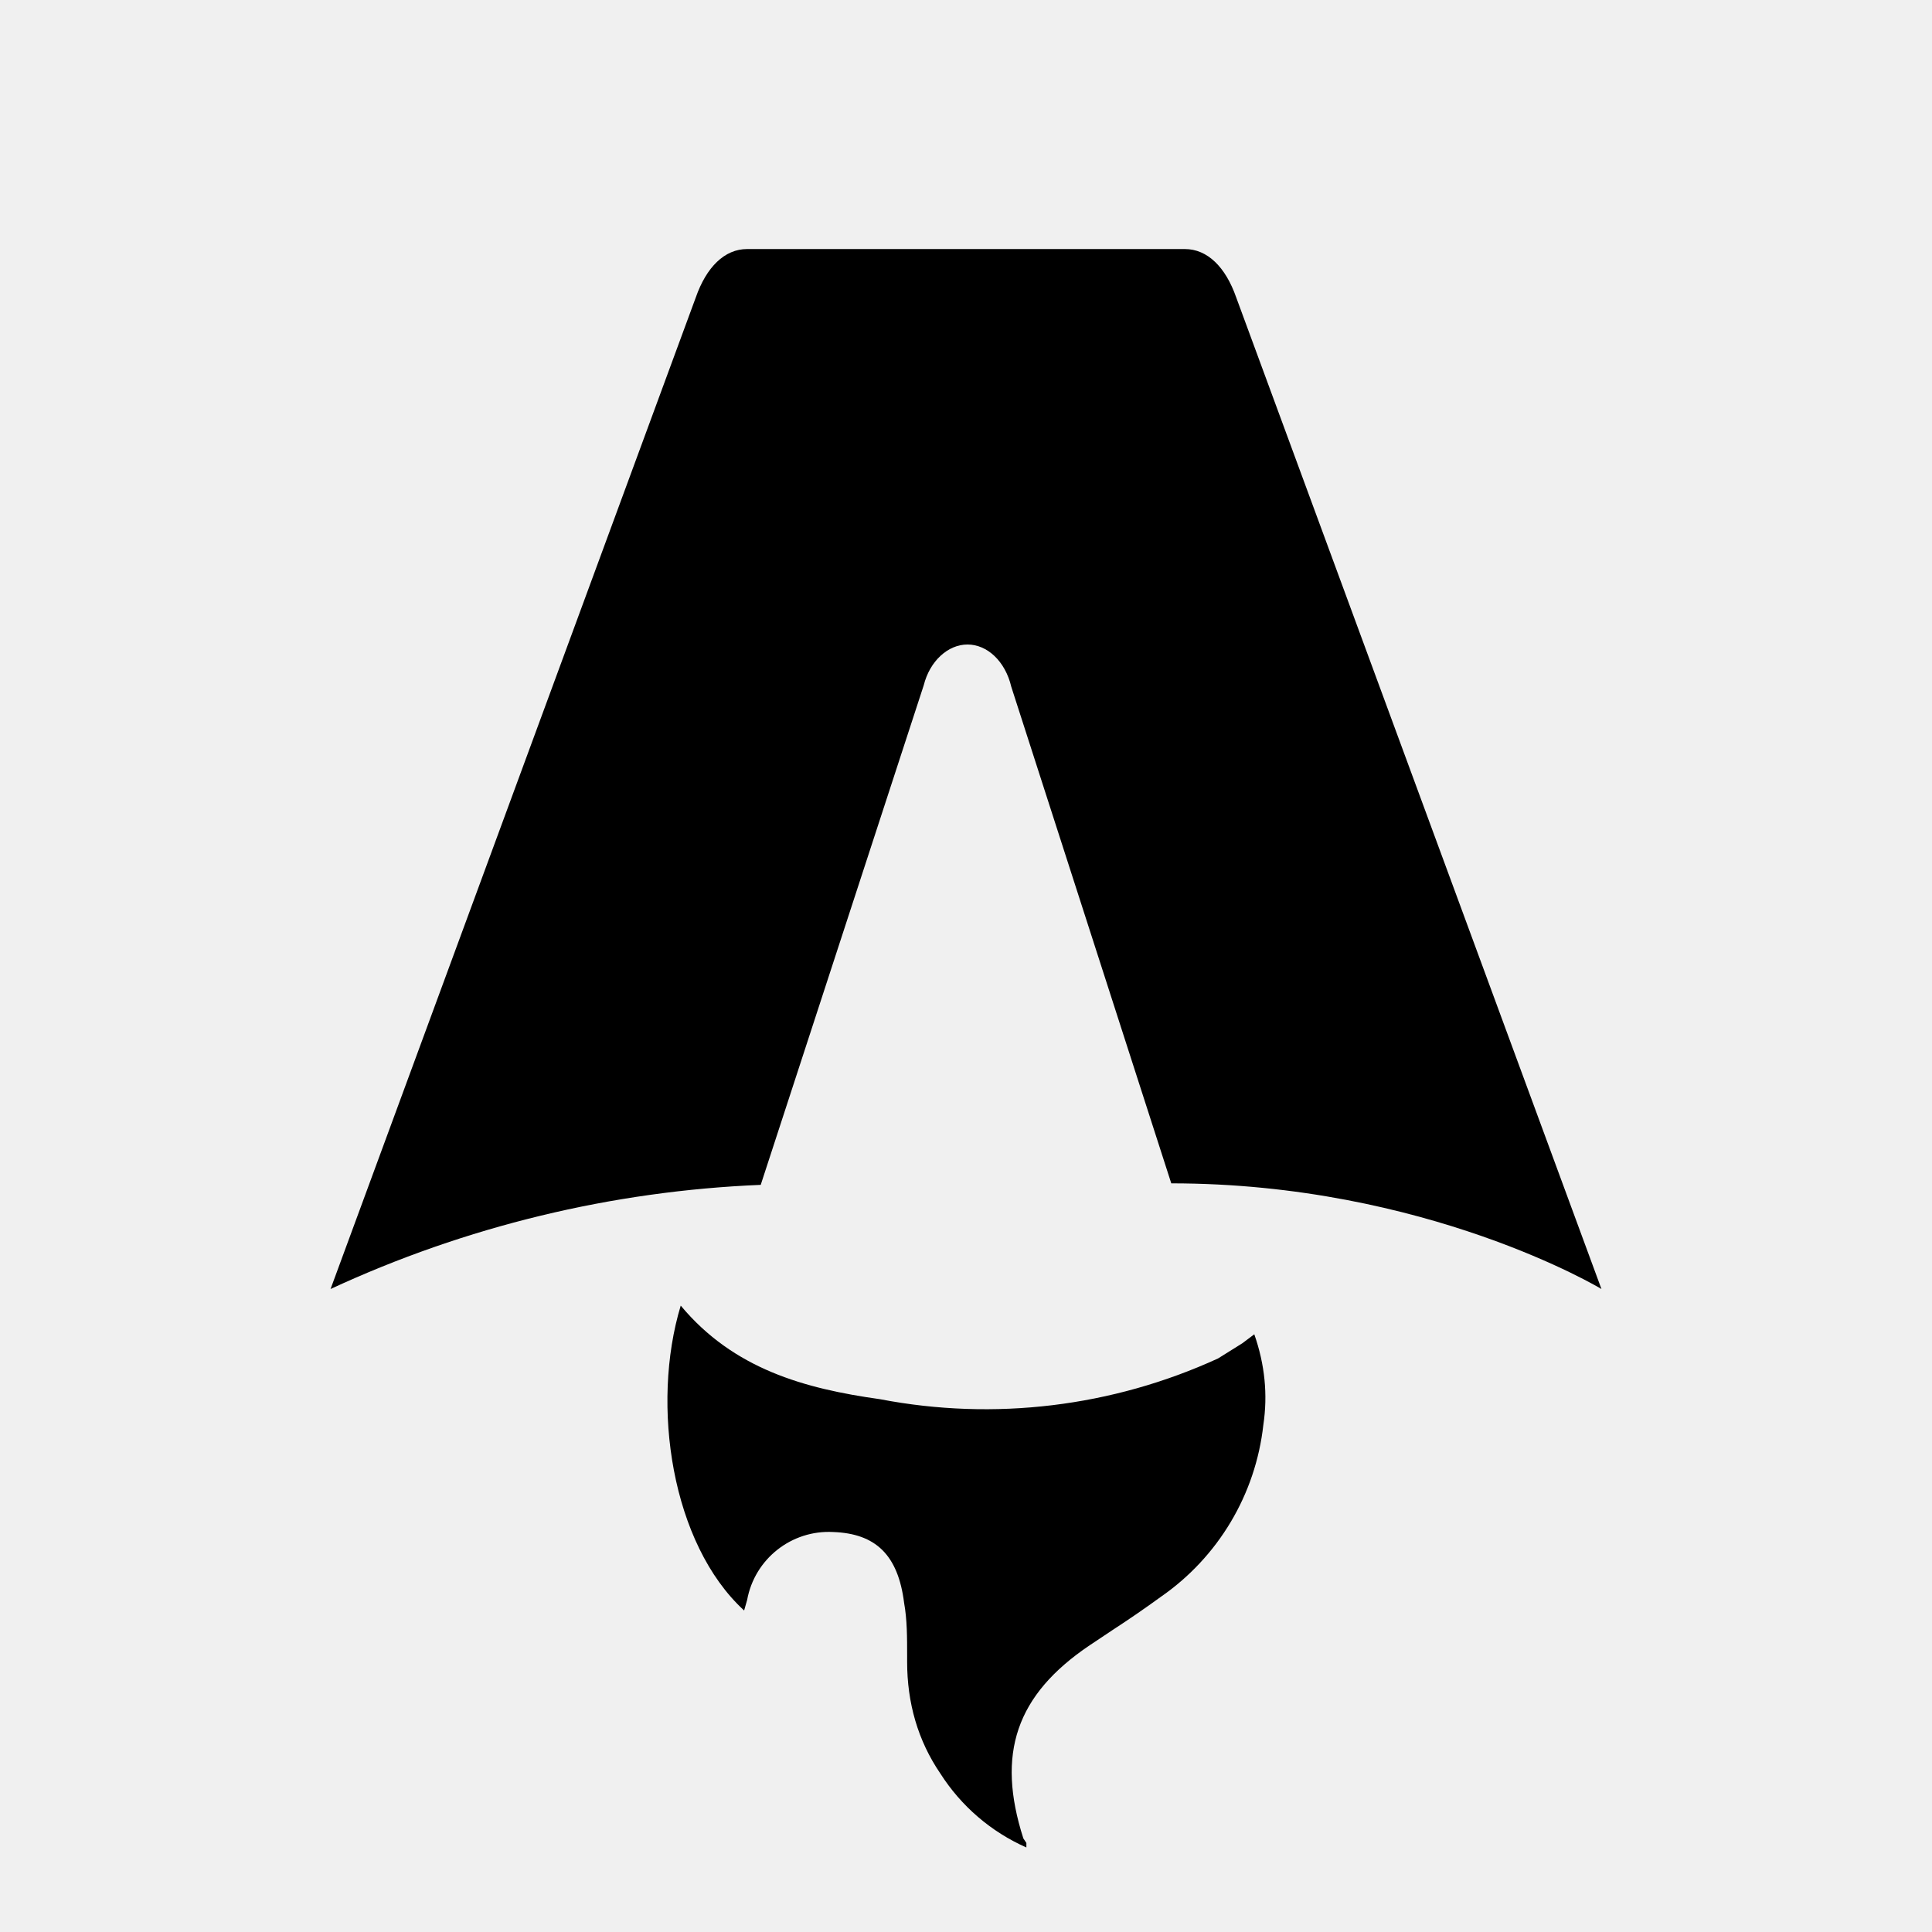
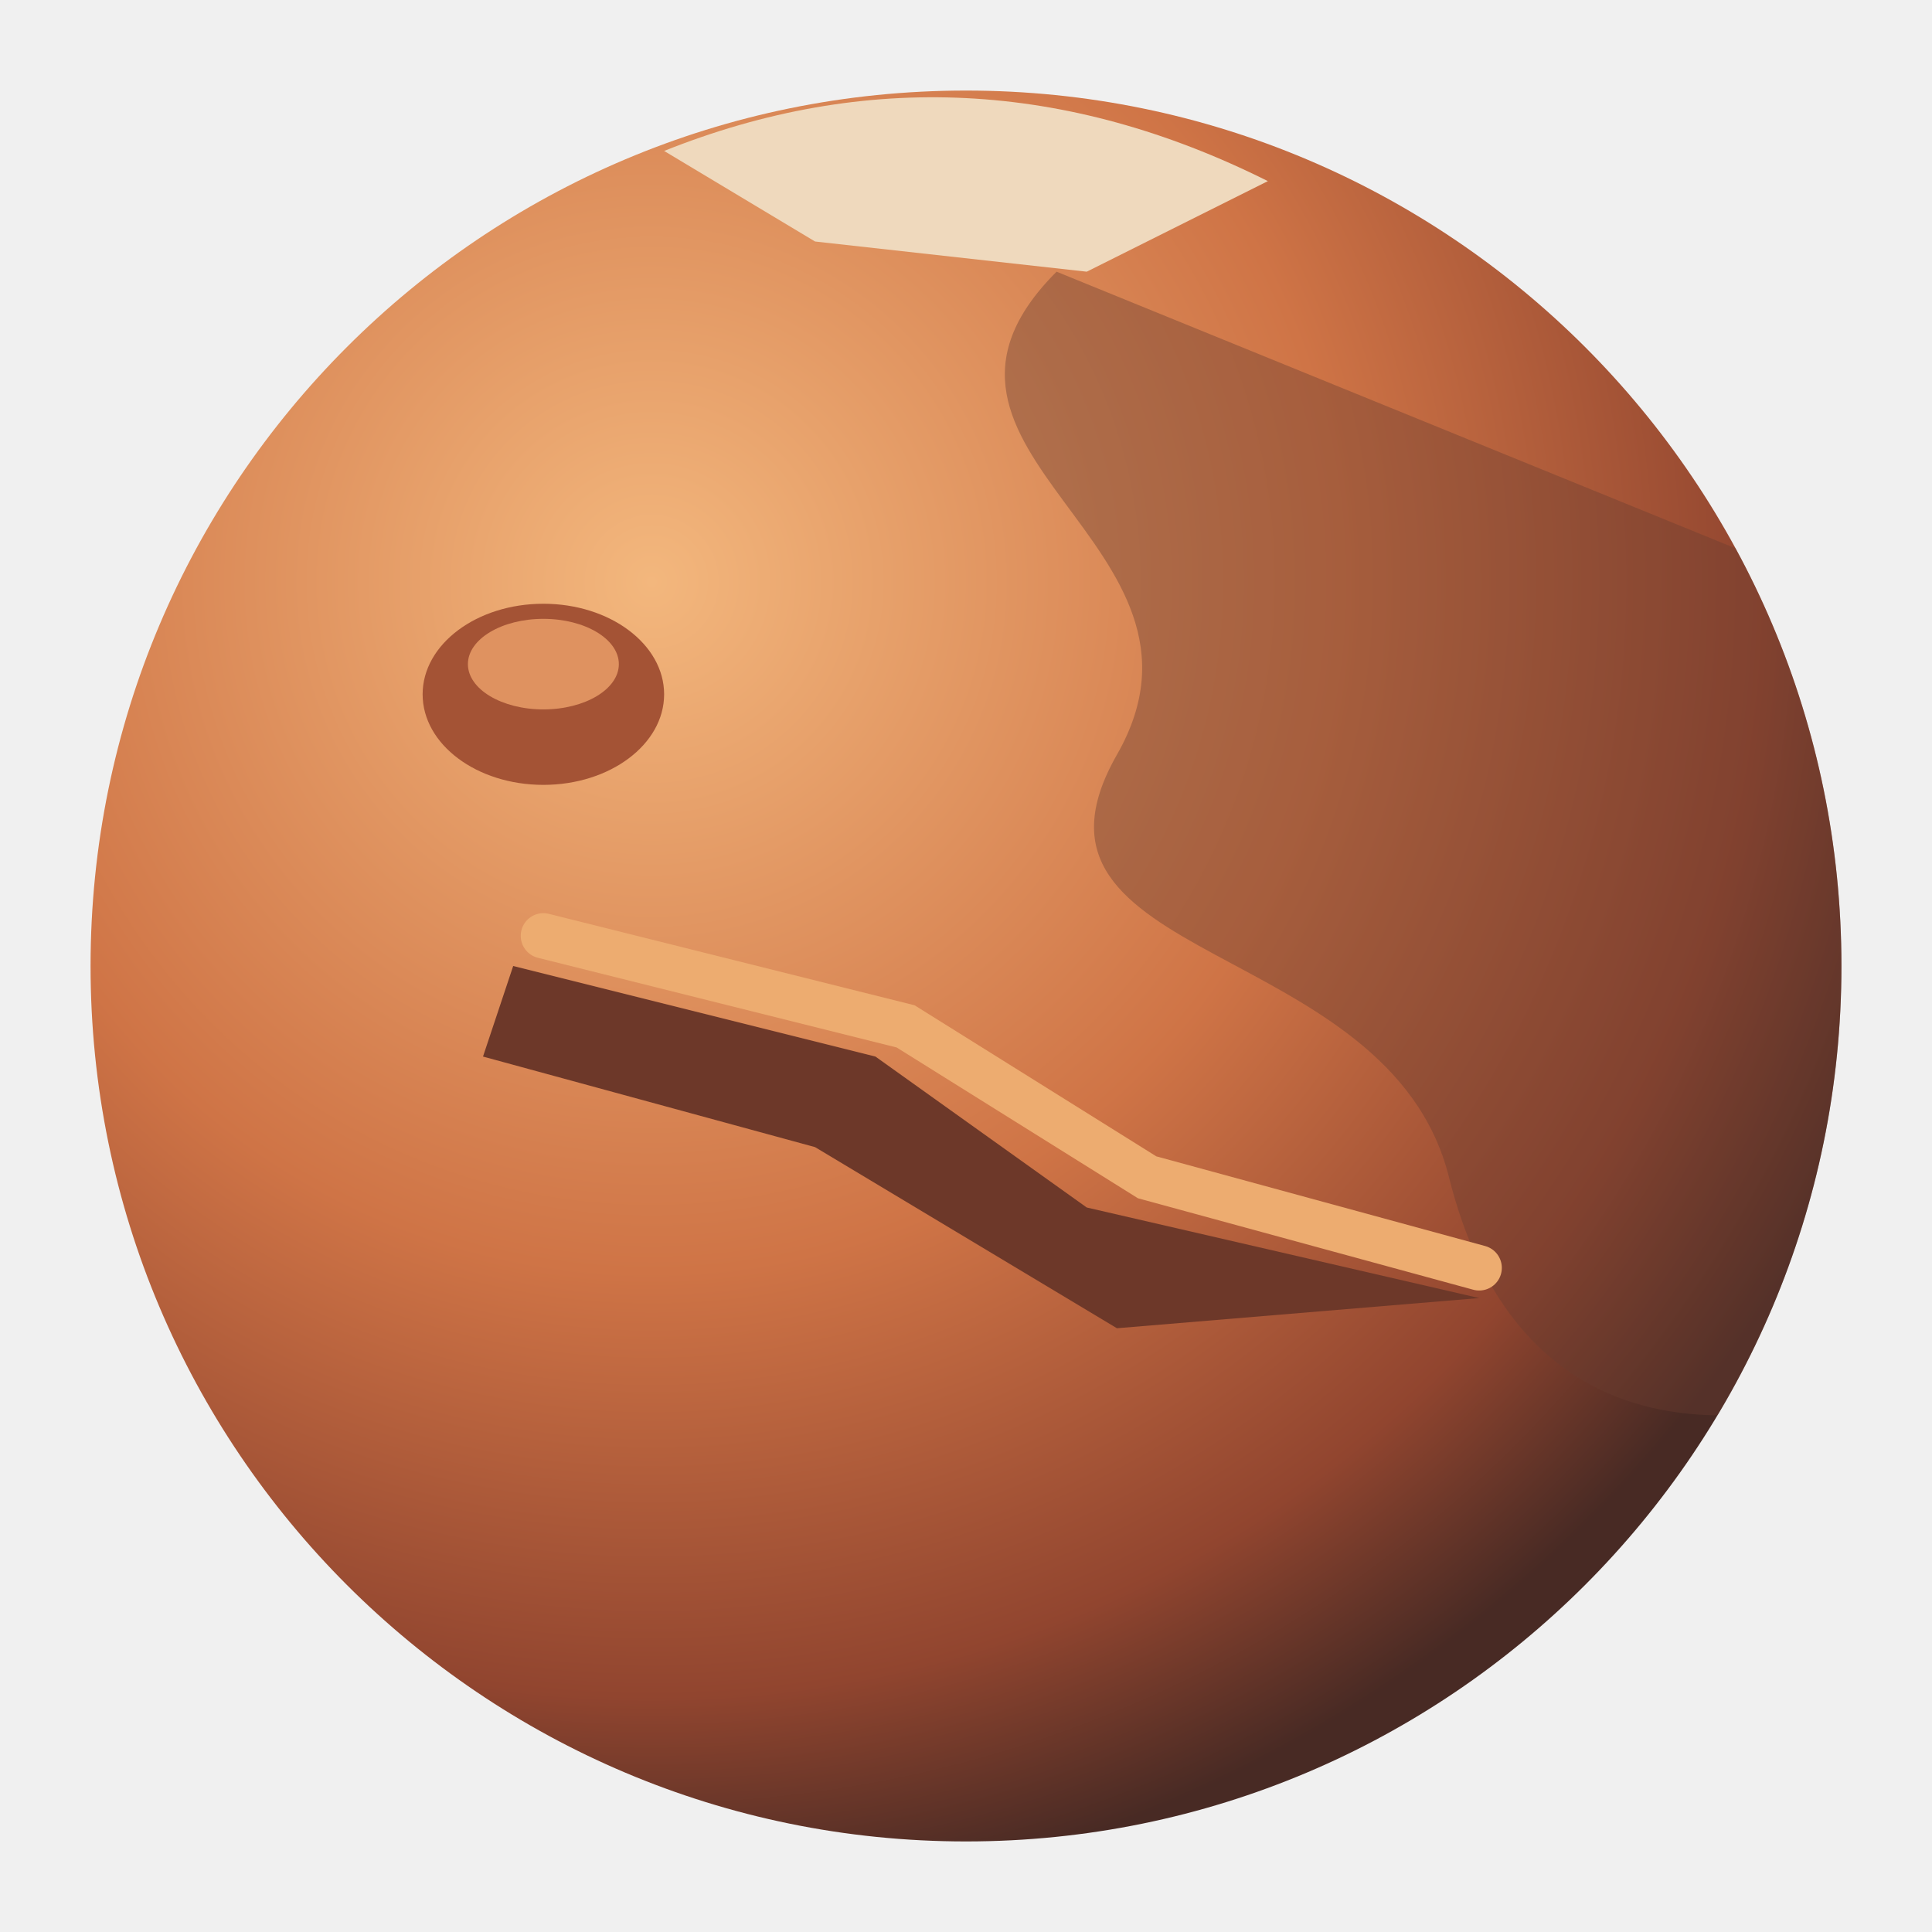
- <svg xmlns="http://www.w3.org/2000/svg" fill="none" viewBox="0 0 128 128">
-   <path d="M50.4 78.5a75.1 75.1 0 0 0-28.5 6.9l24.2-65.7c.7-2 1.9-3.2 3.4-3.2h29c1.5 0 2.7 1.2 3.4 3.2l24.2 65.7s-11.6-7-28.5-7L67 45.5c-.4-1.7-1.6-2.8-2.9-2.8-1.3 0-2.5 1.1-2.9 2.7L50.4 78.5Zm-1.1 28.2Zm-4.2-20.2c-2 6.6-.6 15.8 4.2 20.2a17.5 17.5 0 0 1 .2-.7 5.5 5.5 0 0 1 5.7-4.5c2.8.1 4.3 1.5 4.7 4.7.2 1.1.2 2.3.2 3.5v.4c0 2.7.7 5.2 2.2 7.4a13 13 0 0 0 5.7 4.9v-.3l-.2-.3c-1.8-5.6-.5-9.5 4.4-12.8l1.5-1a73 73 0 0 0 3.2-2.2 16 16 0 0 0 6.8-11.4c.3-2 .1-4-.6-6l-.8.6-1.6 1a37 37 0 0 1-22.4 2.7c-5-.7-9.7-2-13.2-6.2Z" />
-   <style>
-         path { fill: #000; }
-         @media (prefers-color-scheme: dark) {
-             path { fill: #FFF; }
-         }
-     </style>
+ <svg xmlns="http://www.w3.org/2000/svg" viewBox="0 0 64 64">
+   <defs>
+     <radialGradient id="mars" cx="32%" cy="28%" r="76%">
+       <stop stop-color="#f3b77d" />
+       <stop offset=".52" stop-color="#cf7446" />
+       <stop offset=".84" stop-color="#91452f" />
+       <stop offset="1" stop-color="#482a24" />
+     </radialGradient>
+     <clipPath id="disc">
+       <circle cx="32" cy="32" r="29" />
+     </clipPath>
+   </defs>
+   <circle cx="32" cy="32" r="29" fill="url(#mars)" />
+   <g clip-path="url(#disc)">
+     <path d="M35 9c-6 6 6 9 2 16s9 6 11 14 8 9 14 7V20Z" fill="#693d30" opacity=".4" />
+     <path d="m17 32 12 3 7 5 13 3-12 1-10-6-11-3Z" fill="#6d3829" />
+     <path d="m18 31 12 3 8 5 11 3" fill="none" stroke="#edac70" stroke-width="1.5" stroke-linecap="round" />
+     <ellipse cx="18" cy="23" rx="4" ry="3" fill="#a45335" />
+     <ellipse cx="18" cy="22" rx="2.5" ry="1.5" fill="#df9260" />
+     <path d="M22 5q10-4 20 1l-6 3-9-1Z" fill="#efd9bd" />
+   </g>
</svg>
